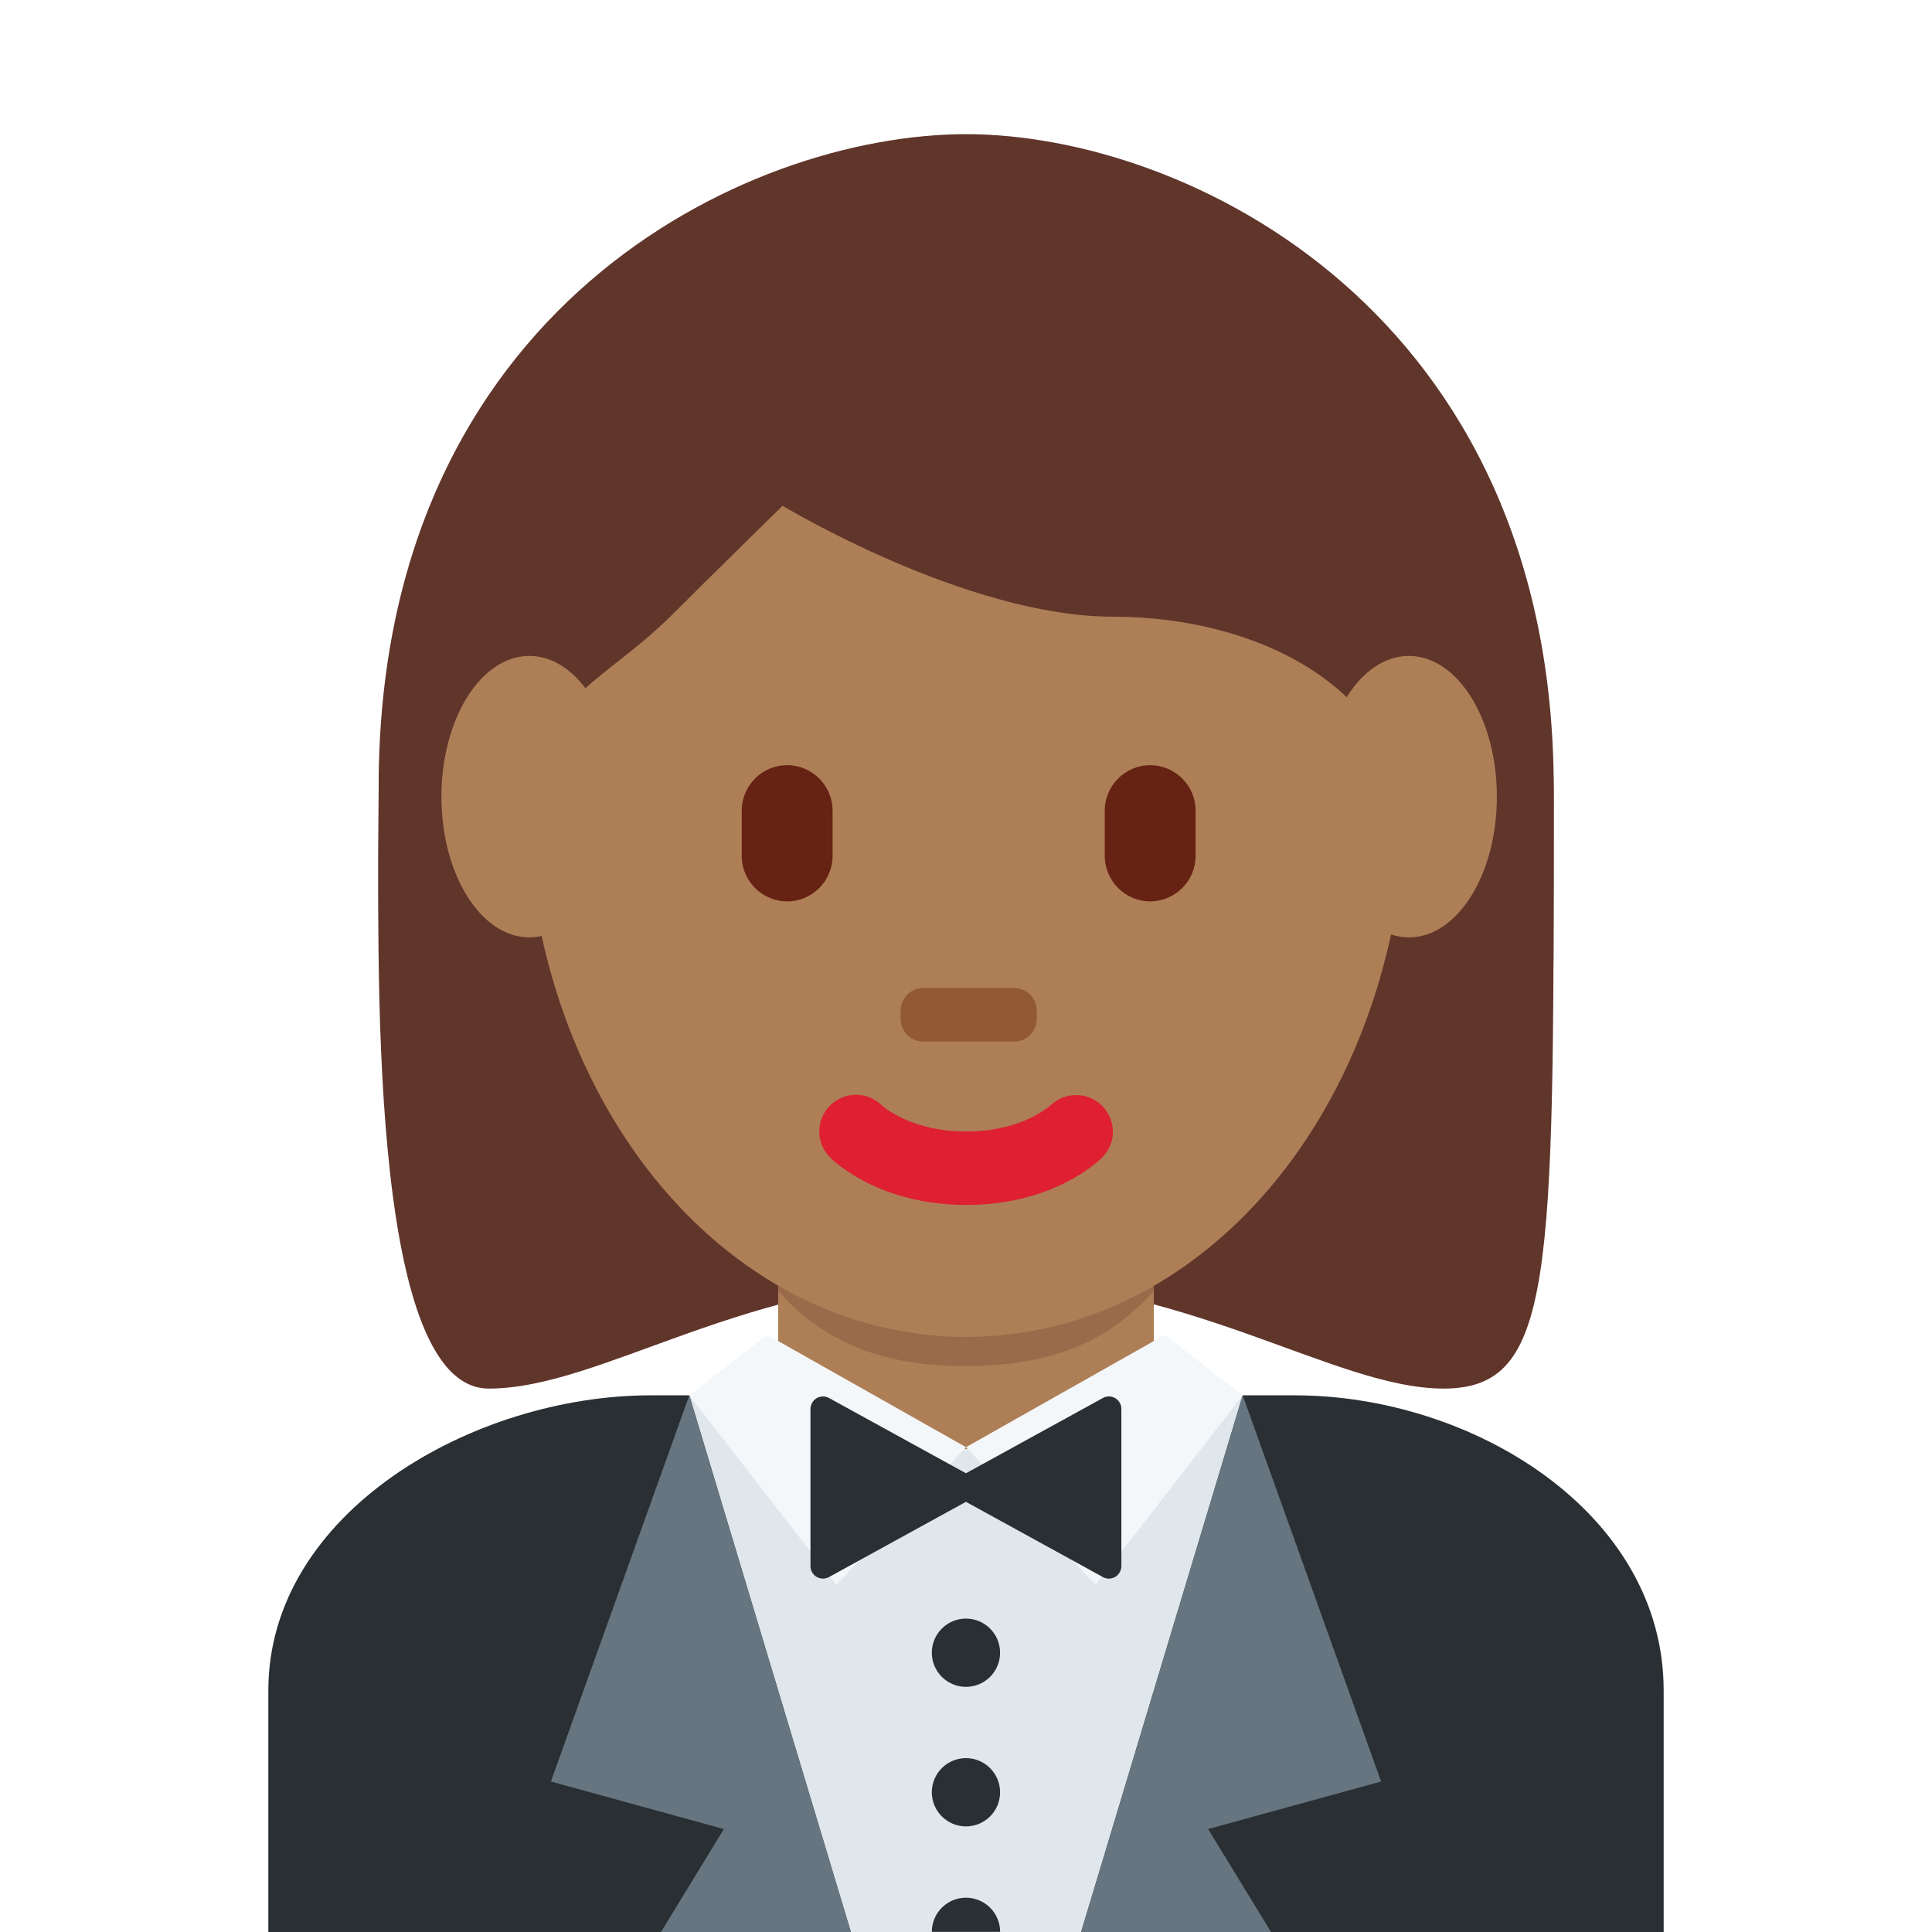
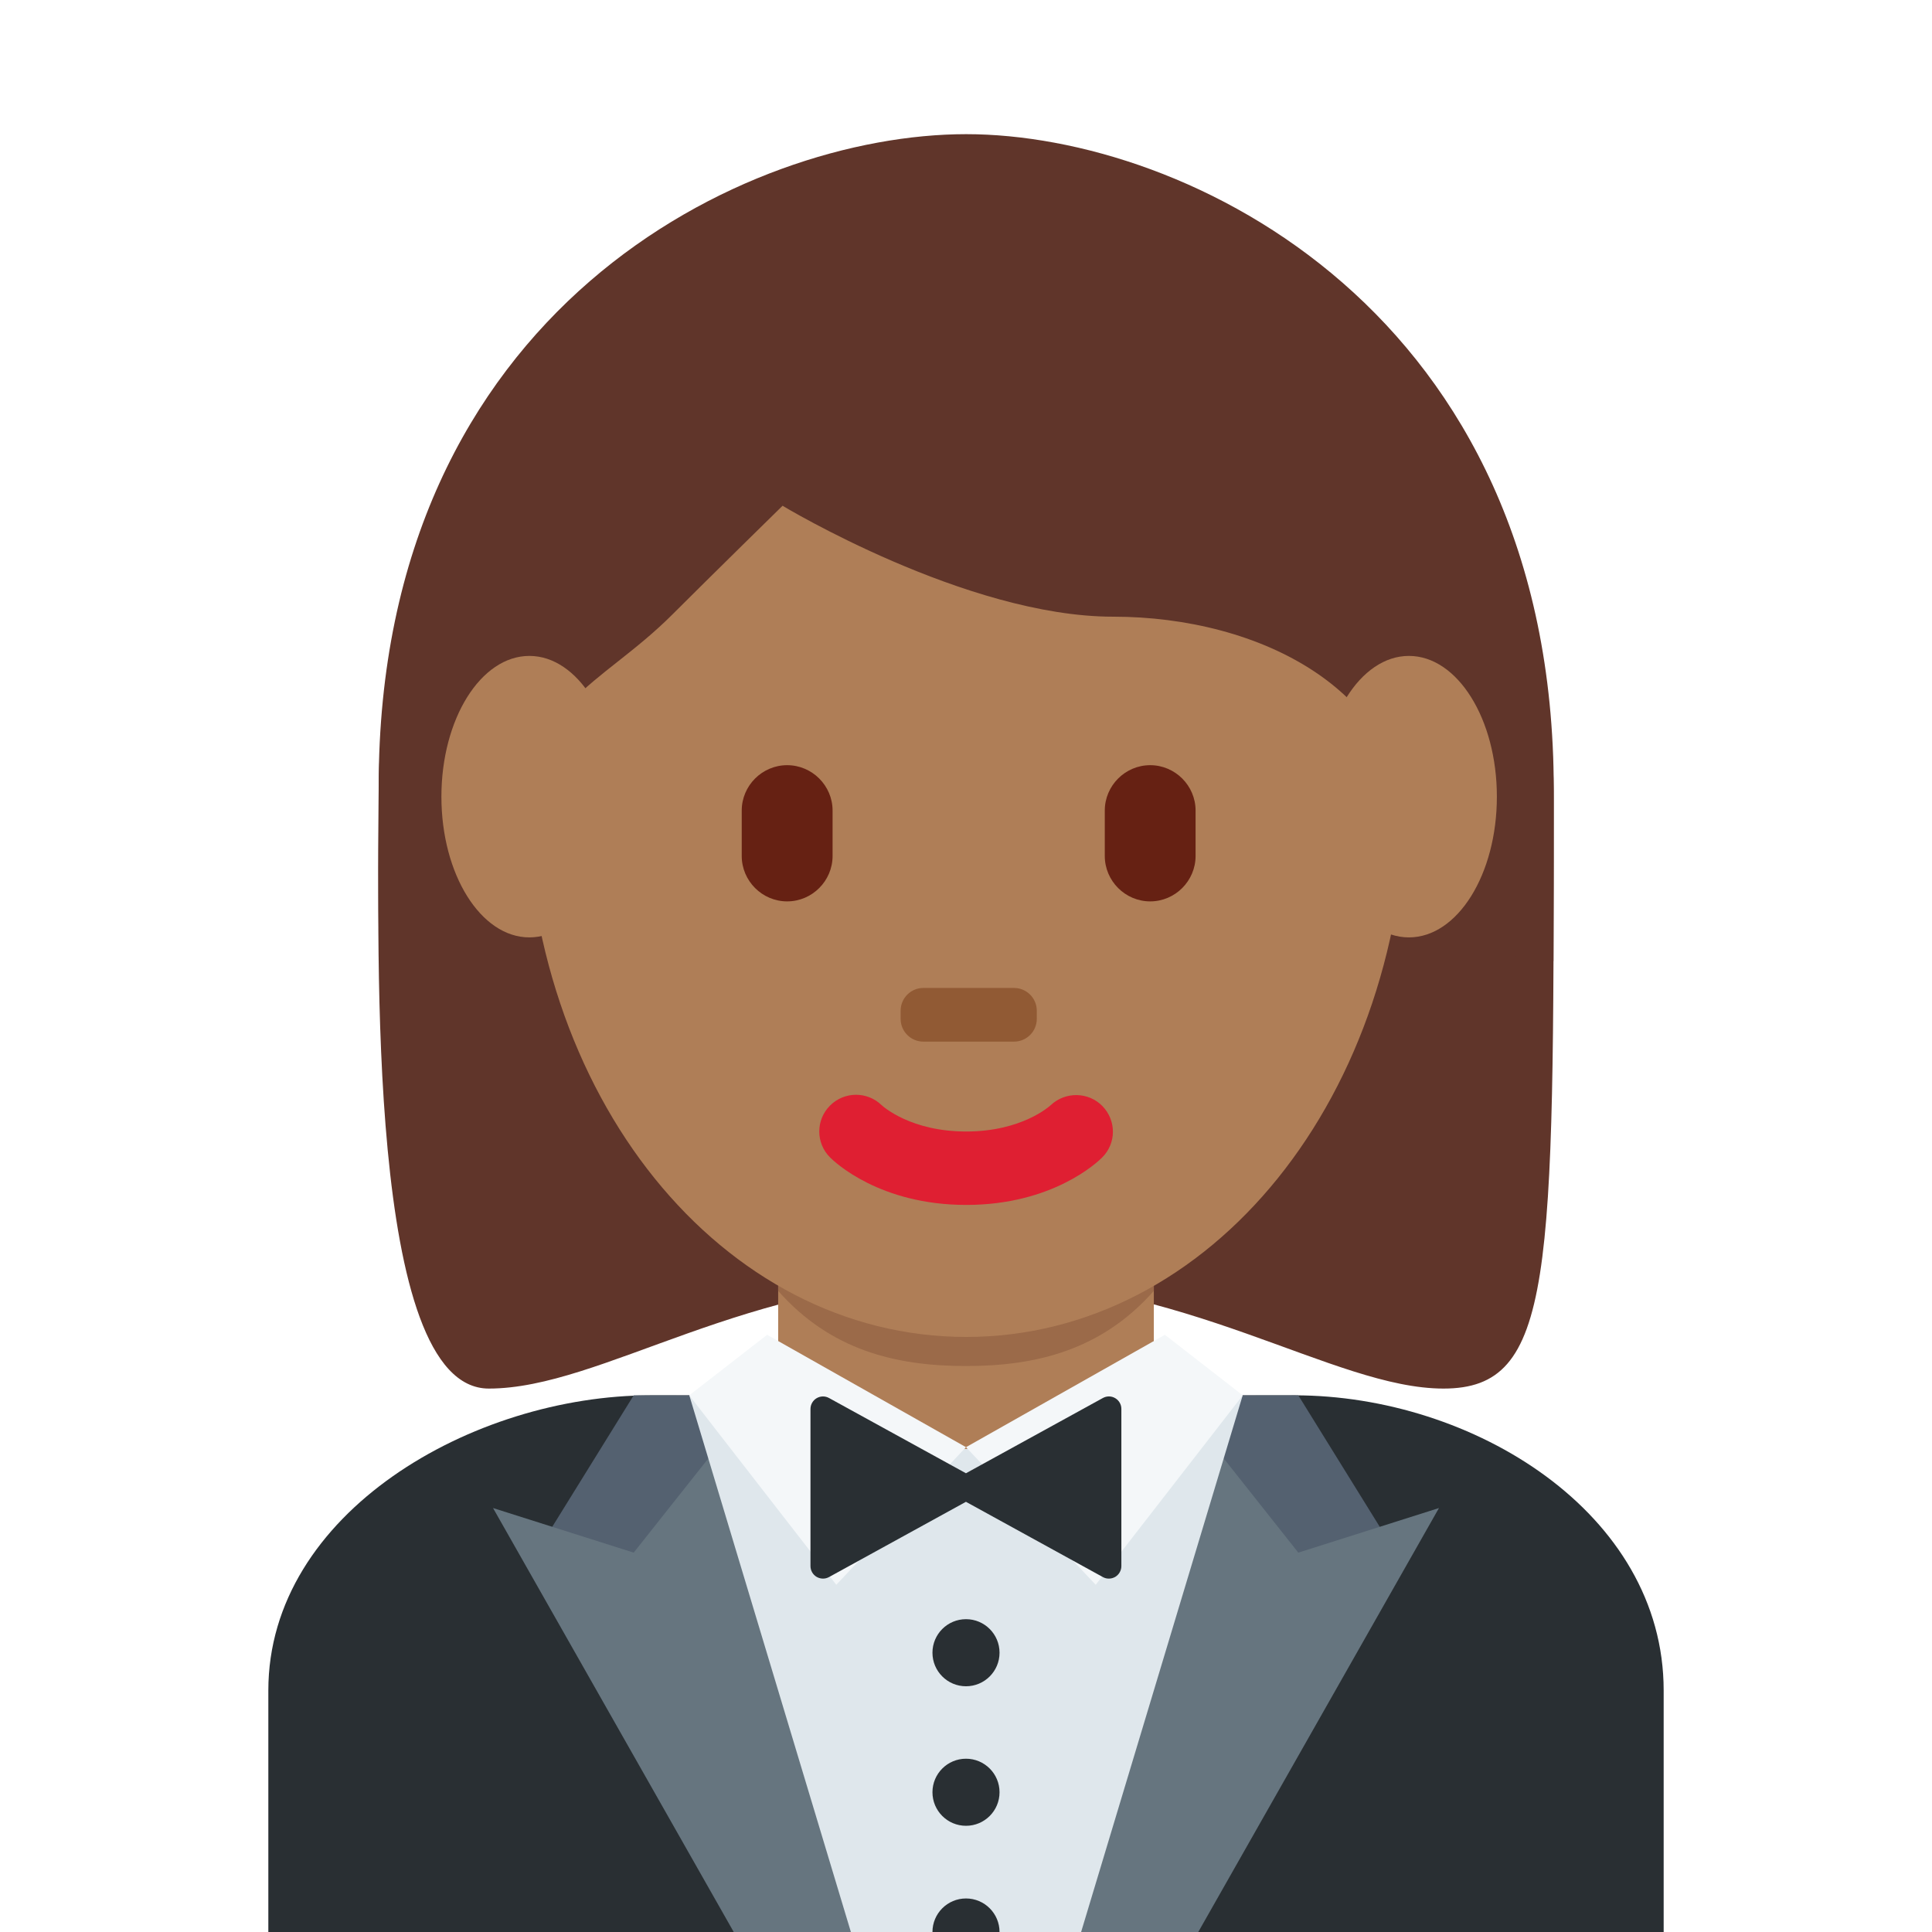
<svg xmlns="http://www.w3.org/2000/svg" viewBox="0 0 36 36">
  <path fill="#60352A" d="M18.004 3.979c4.104 0 10.947 2.053 10.947 10.947 0 8.895 0 10.948-2.053 10.948s-4.79-2.053-8.894-2.053c-4.106 0-6.785 2.053-8.896 2.053-2.287 0-2.053-8.211-2.053-10.948 0-8.895 6.844-10.947 10.949-10.947" />
  <path fill="#292F33" d="M31 36v-4.5c0-3.314-3.56-5.5-6.875-5.5h-12C8.812 26 5 28.186 5 31.5V36h26z" />
-   <path fill="#AE7E57" d="M14.5 26c1 1.982 2.792 2 3.5 2s2.512-.049 3.5-2v-3.591h-7V26z" />
-   <path fill="#9A6A4A" d="M14.5 24.054c.975 1.102 2.185 1.4 3.499 1.4 1.315 0 2.526-.298 3.501-1.4v-1.051h-7v1.051z" />
+   <path fill="#AF7E57" d="M14.5 26c1 1.982 2.792 2 3.5 2s2.512-.049 3.5-2v-3.591h-7V26z" />
+   <path fill="#9B6A49" d="M14.5 24.054c.975 1.102 2.185 1.4 3.499 1.4 1.315 0 2.526-.298 3.501-1.4v-1.051h-7v1.051z" />
+   <path fill="#546170" d="M13.95 29.603l-3.863-.825L11.808 26l2.142.003z" />
+   <path fill="#66757F" d="M16.078 36h-2.406l-4.485-7.9 2.621.831 1.571-1.983z" />
+   <path fill="#546170" d="M22.05 29.603l3.863-.825L24.192 26l-2.141.003z" />
+   <path fill="#66757F" d="M19.922 36h2.406l4.485-7.9-2.621.831-1.57-1.983z" />
  <path fill="#DFE7EC" d="M20.145 36l3.011-10L18 27l-5.156-1 3.011 10z" />
-   <path fill="#66757F" d="M23.684 36l-1.172-1.918 3.223-.886L23.156 26l-3.011 10zm-11.368 0l1.172-1.918-3.223-.886L12.844 26l3.011 10z" />
-   <path fill="#292F33" d="M18.635 30.796c0 .352-.285.636-.636.636s-.636-.285-.636-.636c0-.351.285-.636.636-.636s.636.285.636.636zm0 2.6c0 .352-.285.636-.636.636s-.636-.285-.636-.636c0-.351.285-.636.636-.636s.636.285.636.636zm-.636 1.965c-.351 0-.636.285-.636.636h1.273c-.001-.352-.285-.636-.637-.636z" />
+   <circle fill="#292F33" cx="18" cy="30.796" r=".625" />
+   <circle fill="#292F33" cx="18" cy="33.396" r=".625" />
+   <path fill="#292F33" d="M18 35.375c-.345 0-.625.28-.625.625h1.25c0-.345-.28-.625-.625-.625z" />
  <path fill="#F4F7F9" d="M14.294 24.872L18 26.966l-2.417 2.564-2.74-3.53zm7.412 0L18 26.966l2.417 2.564 2.74-3.53z" />
  <path fill="#292F33" d="M20.781 26.053c-.072-.043-.159-.043-.231-.003l-2.551 1.402-2.551-1.402c-.072-.04-.159-.039-.231.003-.071.042-.115.119-.115.201v2.928c0 .082.044.159.115.201.037.021.078.032.119.032.039 0 .077-.01.112-.029l2.551-1.402 2.551 1.402c.035.02.073.029.112.029.041 0 .082-.011.119-.032.07-.042.114-.119.114-.201v-2.928c.001-.082-.043-.159-.114-.201z" />
-   <path fill="#AE7E57" d="M9.793 14.627c0-5.834 3.676-10.563 8.211-10.563 4.533 0 8.209 4.729 8.209 10.563 0 5.833-3.676 10.285-8.209 10.285-4.535 0-8.211-4.452-8.211-10.285" />
-   <path fill="#DE2032" d="M18.004 22.452c-1.606 0-2.447-.794-2.537-.885-.268-.267-.268-.7 0-.967.266-.265.692-.267.961-.007.035.032.551.491 1.576.491 1.038 0 1.555-.473 1.576-.492.273-.256.703-.248.963.019.26.269.26.691-.004.955-.09.092-.929.886-2.535.886" />
+   <path fill="#AF7E57" d="M9.793 14.627c0-5.834 3.676-10.563 8.211-10.563 4.533 0 8.209 4.729 8.209 10.563 0 5.833-3.676 10.285-8.209 10.285-4.535 0-8.211-4.452-8.211-10.285" />
+   <path fill="#DF1F32" d="M18.004 22.452c-1.606 0-2.447-.794-2.537-.885-.268-.267-.268-.7 0-.967.266-.265.692-.267.961-.007.035.032.551.491 1.576.491 1.038 0 1.555-.473 1.576-.492.273-.256.703-.248.963.019.26.269.26.691-.004.955-.09.092-.929.886-2.535.886" />
  <path fill="#915A34" d="M18.895 19.409h-1.69c-.233 0-.423-.189-.423-.423v-.153c0-.233.189-.424.423-.424h1.69c.233 0 .424.19.424.424v.153c0 .234-.191.423-.424.423" />
-   <path fill="#662213" d="M21.432 16.796c-.465 0-.846-.381-.846-.847v-.845c0-.465.381-.846.846-.846.465 0 .846.381.846.846v.845c0 .466-.381.847-.846.847m-6.765 0c-.465 0-.846-.381-.846-.847v-.845c0-.465.381-.846.846-.846.466 0 .847.381.847.846v.845c0 .466-.381.847-.847.847" />
+   <path fill="#662113" d="M21.432 16.796c-.465 0-.846-.381-.846-.847v-.845c0-.465.381-.846.846-.846.465 0 .846.381.846.846v.845c0 .466-.381.847-.846.847m-6.765 0c-.465 0-.846-.381-.846-.847v-.845c0-.465.381-.846.846-.846.466 0 .847.381.847.846v.845c0 .466-.381.847-.847.847" />
  <path fill="#60352A" d="M7.784 17.909c-.021-1-.044-.224-.044-.465 0-3.422 2.053.494 2.053-1.943 0-2.438 1.368-2.683 2.736-4.051.685-.685 2.053-2.026 2.053-2.026s3.421 2.067 6.158 2.067c2.736 0 5.474 1.375 5.474 4.112 0 2.736 2.053-1.584 2.053 1.837 0 .244-.022-.531-.04.469h.719c.006-2 .006-1.924.006-3.202C28.951 5.813 22.11 2.5 18.003 2.5c-4.105 0-10.947 3.257-10.947 12.152 0 .793-.02 1.257.008 3.257h.72z" />
-   <path fill="#AE7E57" d="M11.503 14.845c0 1.448-.734 2.622-1.639 2.622s-1.639-1.174-1.639-2.622.734-2.623 1.639-2.623 1.639 1.175 1.639 2.623m16.389 0c0 1.448-.733 2.622-1.639 2.622-.905 0-1.639-1.174-1.639-2.622s.733-2.623 1.639-2.623c.905 0 1.639 1.175 1.639 2.623" />
+   <path fill="#AF7E57" d="M11.503 14.845c0 1.448-.734 2.622-1.639 2.622s-1.639-1.174-1.639-2.622.734-2.623 1.639-2.623 1.639 1.175 1.639 2.623m16.389 0c0 1.448-.733 2.622-1.639 2.622-.905 0-1.639-1.174-1.639-2.622s.733-2.623 1.639-2.623c.905 0 1.639 1.175 1.639 2.623" />
</svg>
